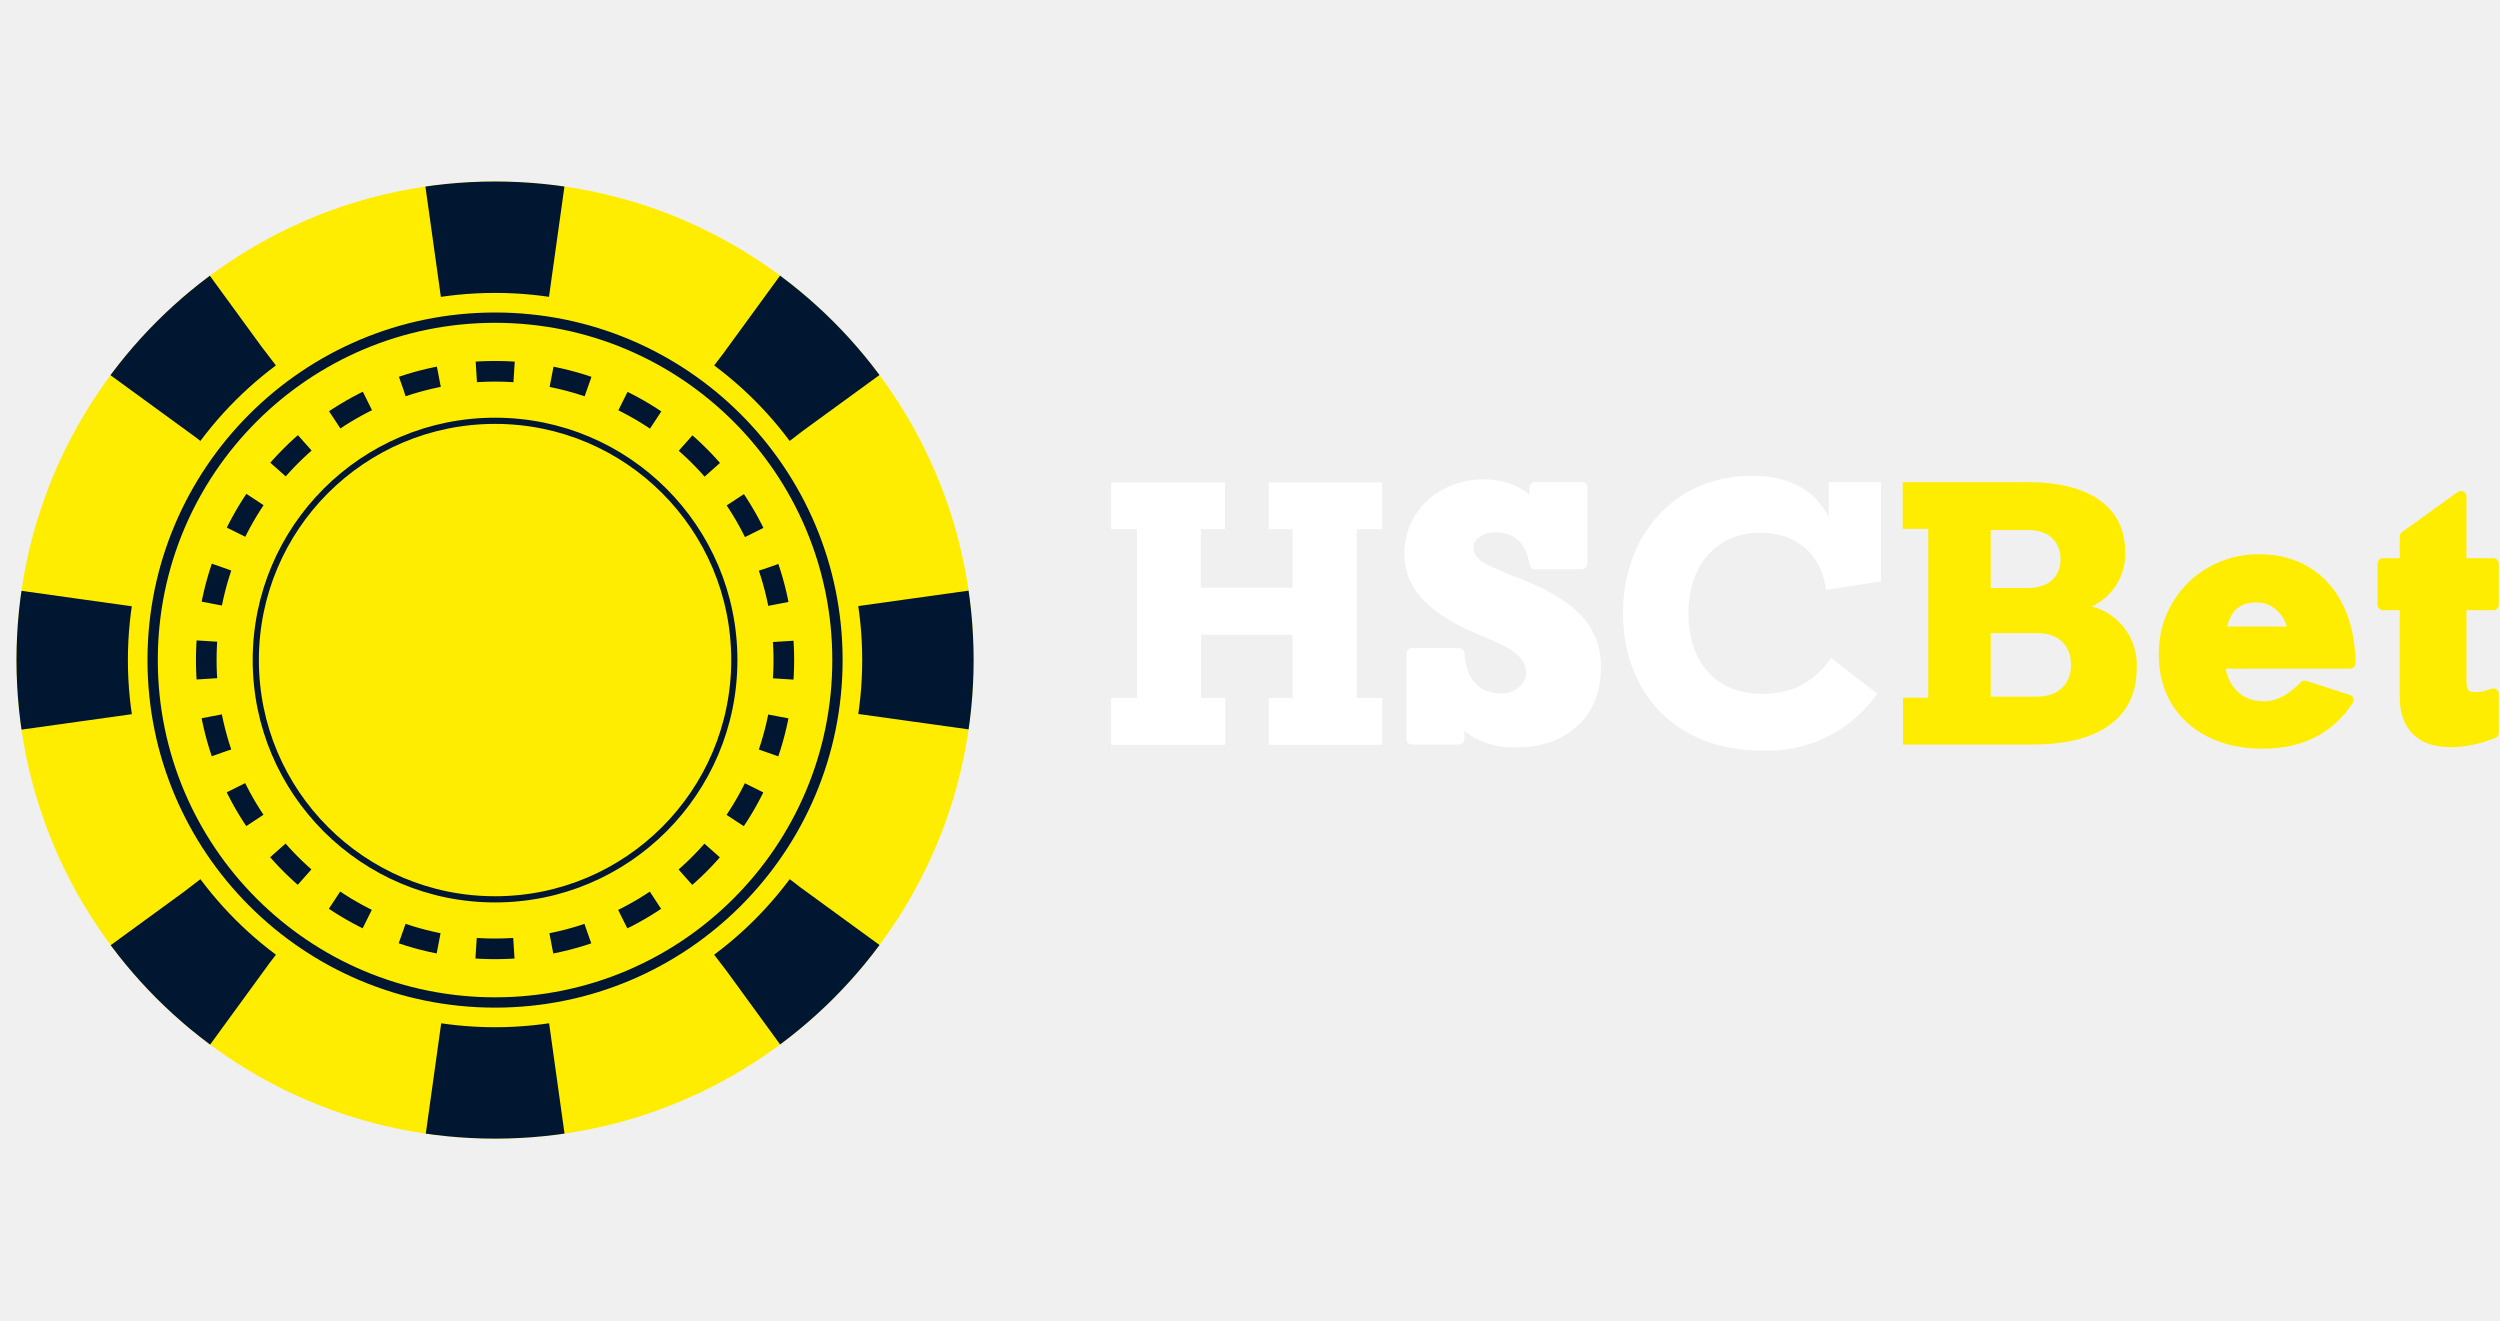
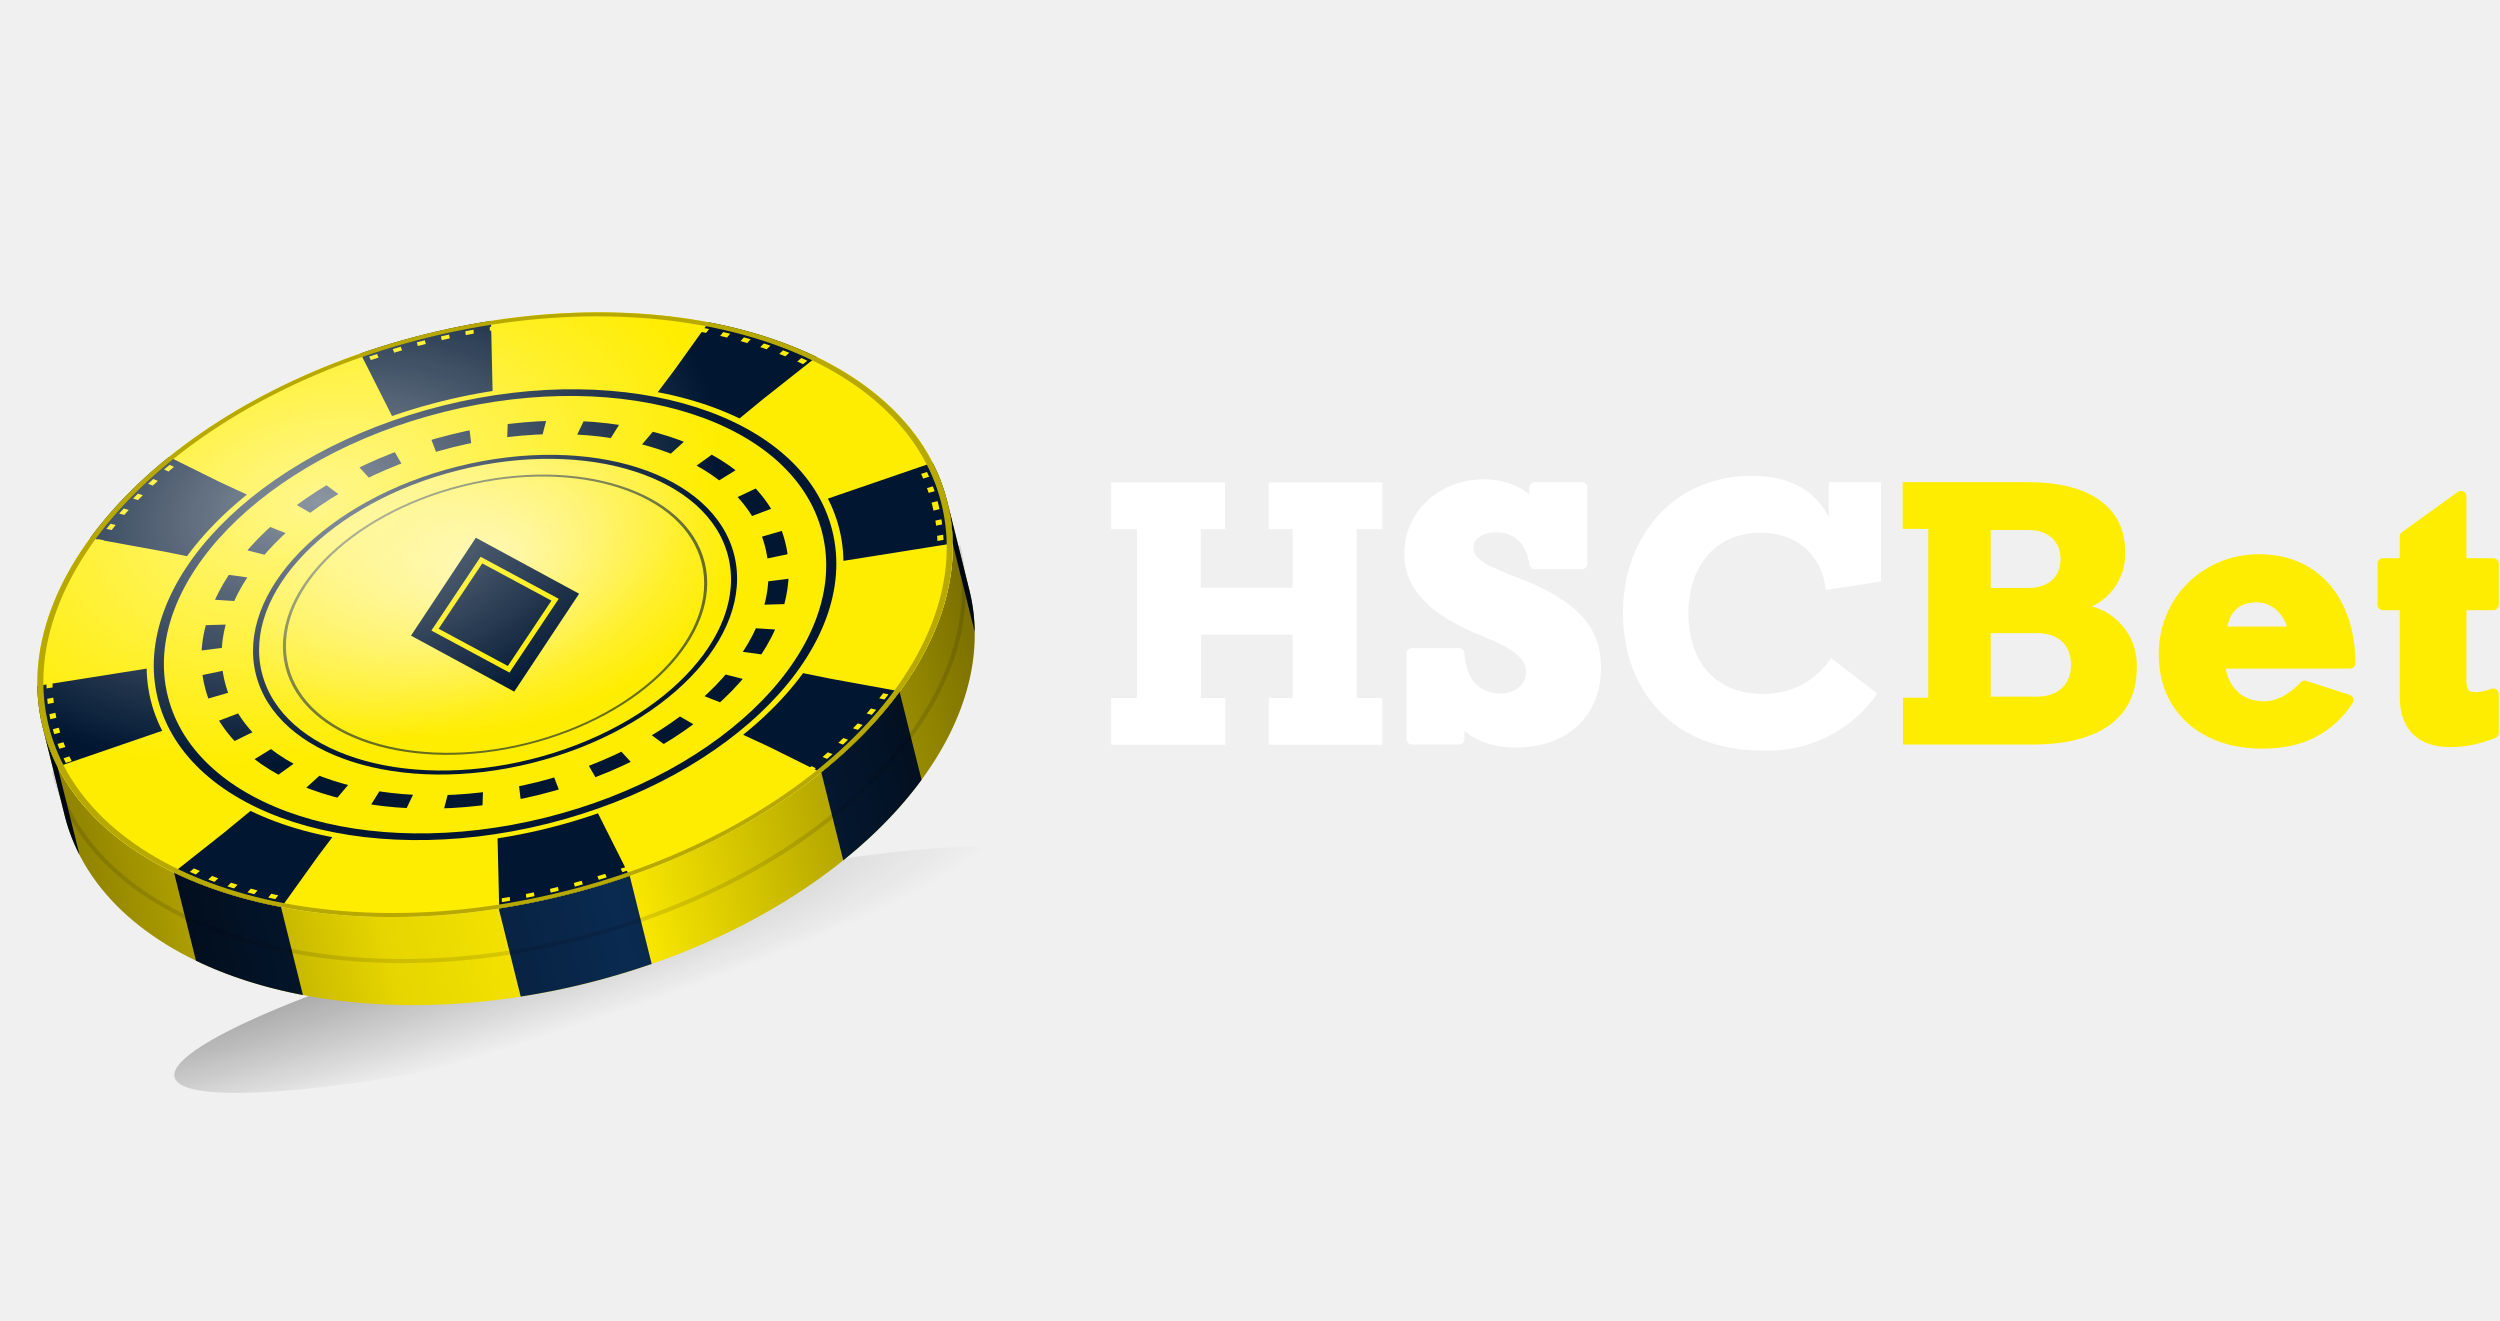
<svg xmlns="http://www.w3.org/2000/svg" width="909" height="480" viewBox="0 0 909 480" fill="none">
  <g transform="translate(0 60) scale(0.75)">
    <g id="icon">
-       <circle cx="240" cy="240" r="232" fill="#FFED00" />
-       <circle cx="240" cy="240" r="205" fill="none" stroke="#001631" stroke-width="54" stroke-dasharray="60 101.01" stroke-dashoffset="30" transform="rotate(-90 240 240)" />
-       <circle cx="240" cy="240" r="166" fill="none" stroke="#001631" stroke-width="5" />
-       <circle cx="240" cy="240" r="140" fill="none" stroke="#001631" stroke-width="10" stroke-dasharray="18.33 18.33" stroke-dashoffset="9.16" />
-       <circle cx="240" cy="240" r="116" fill="none" stroke="#001631" stroke-width="3" />
+       <defs>
+         <linearGradient id="chipSide" x1="-226" y1="0" x2="226" y2="0" gradientUnits="userSpaceOnUse">
+           <stop offset="0" stop-color="#8F8200" />
+           <stop offset="0.3" stop-color="#E6D500" />
+           <stop offset="0.55" stop-color="#FFED00" />
+           <stop offset="1" stop-color="#7A6F00" />
+         </linearGradient>
+         <linearGradient id="chipSideN" x1="-226" y1="0" x2="226" y2="0" gradientUnits="userSpaceOnUse">
+           <stop offset="0" stop-color="#000814" />
+           <stop offset="0.55" stop-color="#0A2A50" />
+           <stop offset="1" stop-color="#000814" />
+         </linearGradient>
+         <radialGradient id="chipGloss" cx="170" cy="120" r="330" gradientUnits="userSpaceOnUse">
+           <stop offset="0" stop-color="#FFFFFF" stop-opacity="0.55" />
+           <stop offset="0.6" stop-color="#FFFFFF" stop-opacity="0" />
+         </radialGradient>
+         <radialGradient id="chipInlay" cx="240" cy="200" r="130" gradientUnits="userSpaceOnUse">
+           <stop offset="0" stop-color="#FFF6A0" />
+           <stop offset="1" stop-color="#FFED00" />
+         </radialGradient>
+         <radialGradient id="chipShadow" cx="0" cy="0" r="1">
+           <stop offset="0" stop-color="#000000" stop-opacity="0.35" />
+           <stop offset="1" stop-color="#000000" stop-opacity="0" />
+         </radialGradient>
+       </defs>
+       <g transform="translate(240 218) rotate(-14)">
+         <ellipse cx="10" cy="180" rx="215" ry="30" fill="url(#chipShadow)" />
+         <path d="M226 0A226 140.12 0 0 1 -226 0L-226 44A226 140.12 0 0 0 226 44Z" fill="url(#chipSide)" />
+         <path d="M226.00 0.00 L225.99 1.27 L225.96 2.54 L225.92 3.82 L225.85 5.09 L225.77 6.36 L225.66 7.63 L225.54 8.90 L225.40 10.17 L225.25 11.44 L225.07 12.71 L224.87 13.97 L224.66 15.24 L224.43 16.50 L224.18 17.77 L223.91 19.03 L223.62 20.29 L223.62 64.29 L223.91 63.03 L224.18 61.77 L224.43 60.50 L224.66 59.24 L224.87 57.97 L225.07 56.71 L225.25 55.44 L225.40 54.17 L225.54 52.90 L225.66 51.63 L225.77 50.36 L225.85 49.09 L225.92 47.82 L225.96 46.54 L225.99 45.27 L226.00 44.00ZM181.26 83.69 L178.78 85.72 L176.24 87.72 L173.64 89.69 L170.98 91.63 L168.27 93.54 L165.50 95.42 L162.68 97.26 L159.81 99.08 L156.88 100.86 L153.90 102.61 L150.87 104.33 L147.78 106.01 L144.66 107.66 L141.48 109.27 L138.25 110.84 L134.98 112.38 L134.98 156.38 L138.25 154.84 L141.48 153.27 L144.66 151.66 L147.78 150.01 L150.87 148.33 L153.90 146.61 L156.88 144.86 L159.81 143.08 L162.68 141.26 L165.50 139.42 L168.27 137.54 L170.98 135.63 L173.64 133.69 L176.24 131.72 L178.78 129.72 L181.26 127.69ZM32.72 138.64 L28.66 138.99 L24.58 139.29 L20.50 139.54 L16.40 139.75 L12.31 139.91 L8.21 140.03 L4.10 140.10 L0.00 140.12 L-4.10 140.10 L-8.21 140.03 L-12.31 139.91 L-16.40 139.75 L-20.50 139.54 L-24.58 139.29 L-28.66 138.99 L-32.72 138.64 L-32.72 182.64 L-28.66 182.99 L-24.58 183.29 L-20.50 183.54 L-16.40 183.75 L-12.31 183.91 L-8.21 184.03 L-4.10 184.10 L0.00 184.12 L4.10 184.10 L8.21 184.03 L12.31 183.91 L16.40 183.75 L20.50 183.54 L24.58 183.29 L28.66 182.99 L32.72 182.64ZM-134.98 112.38 L-138.25 110.84 L-141.48 109.27 L-144.66 107.66 L-147.78 106.01 L-150.87 104.33 L-153.90 102.61 L-156.88 100.86 L-159.81 99.08 L-162.68 97.26 L-165.50 95.42 L-168.27 93.54 L-170.98 91.63 L-173.64 89.69 L-176.24 87.72 L-178.78 85.72 L-181.26 83.69 L-181.26 127.69 L-178.78 129.72 L-176.24 131.72 L-173.64 133.69 L-170.98 135.63 L-168.27 137.54 L-165.50 139.42 L-162.68 141.26 L-159.81 143.08 L-156.88 144.86 L-153.90 146.61 L-150.87 148.33 L-147.78 150.01 L-144.66 151.66 L-141.48 153.27 L-138.25 154.84 L-134.98 156.38ZM-223.62 20.29 L-223.91 19.03 L-224.18 17.77 L-224.43 16.50 L-224.66 15.24 L-224.87 13.97 L-225.07 12.71 L-225.25 11.44 L-225.40 10.17 L-225.54 8.90 L-225.66 7.63 L-225.77 6.36 L-225.85 5.09 L-225.92 3.82 L-225.96 2.54 L-225.99 1.27 L-226.00 0.00 L-226.00 44.00 L-225.99 45.27 L-225.96 46.54 L-225.92 47.82 L-225.85 49.09 L-225.77 50.36 L-225.66 51.63 L-225.54 52.90 L-225.40 54.17 L-225.25 55.44 L-225.07 56.71 L-224.87 57.97 L-224.66 59.24 L-224.43 60.50 L-224.18 61.77 L-223.91 63.03 L-223.62 64.29Z" fill="url(#chipSideN)" />
+         <path d="M226 22.0A226 140.12 0 0 1 -226 22.0" fill="none" stroke="#000000" stroke-opacity="0.12" stroke-width="2" />
+         <g transform="scale(1 0.62) translate(-240 -240)">
+           <circle cx="240" cy="240" r="226" fill="#FFED00" />
+           <circle cx="240" cy="240" r="199" fill="none" stroke="#001631" stroke-width="54" stroke-dasharray="57.83 98.47" stroke-dashoffset="28.91" transform="rotate(-90 240 240)" />
+           <circle cx="240" cy="240" r="220" fill="none" stroke="#FFED00" stroke-width="3" stroke-dasharray="4 8" />
+           <circle cx="240" cy="240" r="166" fill="none" stroke="#001631" stroke-width="5" />
+           <circle cx="240" cy="240" r="140" fill="none" stroke="#001631" stroke-width="10" stroke-dasharray="18.33 18.33" stroke-dashoffset="9.16" />
+           <circle cx="240" cy="240" r="118" fill="url(#chipInlay)" stroke="#001631" stroke-width="3" />
+           <circle cx="240" cy="240" r="104" fill="none" stroke="#001631" stroke-width="1.5" stroke-opacity="0.6" />
+           <path d="M240 178L282 240L240 302L198 240Z" fill="#001631" />
+           <path d="M240 196L270 240L240 284L210 240Z" fill="none" stroke="#FFED00" stroke-width="3" />
+           <circle cx="240" cy="240" r="226" fill="url(#chipGloss)" />
+           <circle cx="240" cy="240" r="224.5" fill="none" stroke="#B8A900" stroke-width="3" />
+         </g>
+       </g>
    </g>
  </g>
  <path d="M461.3 253.8H470V230.8H436.7V253.8H445.5V270.8H404V253.8H413.4V192.4H404V175.4H445.4V192.4H436.6V213.7H470V192.4H461.3V175.4H502.6V192.4H493.3V253.8H502.6V270.8H461.3V253.8Z" fill="#FFFFFF" fill-rule="evenodd" />
  <path transform="translate(510.60 0)" d="M47.5 184.88V177.3H64.58V204.96H47.5Q46.43 198.29 42.73 194.92Q39.03 191.55 33.16 191.55Q29.02 191.55 26.08 193.68Q23.15 195.8 23.15 199.01Q23.15 201.86 25.02 203.93Q26.88 205.99 29.82 207.41Q32.76 208.84 38.63 211.2L42.7 212.78Q55.97 218 62.74 225.03Q69.52 232.07 69.52 242.62Q69.52 255.17 61.58 262.48Q53.64 269.79 40.23 269.79Q27.15 269.79 19.88 260.88V268.7H2.8V237.65H19.88Q20.41 245.71 24.45 249.93Q28.49 254.14 35.36 254.14Q39.96 254.14 43.13 251.29Q46.3 248.44 46.3 244.38Q46.3 240.26 42.66 236.83Q39.03 233.4 30.29 229.94Q15.41 224 8.7 217.15Q2 210.29 2 201.38Q2 194.4 5.54 188.64Q9.07 182.88 15.31 179.57Q21.55 176.27 28.89 176.27Q34.76 176.27 39.56 178.45Q44.36 180.64 47.5 184.88Z" fill="#FFFFFF" stroke="#FFFFFF" stroke-width="4" stroke-linejoin="round" />
  <path d="M590.12 223C590.12 194.2 609.22 173 636.92 173C649.92 173 659.72 177.7 664.92 188V175.3H683.92V211.4L663.92 214.5C662.32 201.3 652.92 193.7 640.12 193.7C624.52 193.7 613.92 205 613.92 223C613.92 241 624.02 252.3 640.92 252.3C651.32 252.3 659.62 248.1 665.82 239.3L682.62 252.2C677.91 258.94 671.56 264.37 664.18 267.99C656.8 271.61 648.63 273.3 640.42 272.9C609.22 272.9 590.12 251.8 590.12 223Z" fill="#FFFFFF" fill-rule="evenodd" />
  <path d="M691.92 253.7H701.12V192.3H691.82V175.3H737.22C759.72 175.3 772.72 184.3 772.72 200.7C772.87 204.82 771.8 208.9 769.65 212.42C767.5 215.94 764.35 218.75 760.62 220.5C765.51 221.8 769.8 224.75 772.77 228.85C775.74 232.95 777.2 237.95 776.92 243C776.92 261.6 762.32 270.7 739.42 270.7H691.92V253.7ZM749.22 203.3C749.22 209.8 744.72 213.8 737.42 213.8H723.82V192.7H737.42C744.72 192.7 749.22 196.8 749.22 203.3ZM753.02 241.8C753.02 248.3 748.82 253.3 740.62 253.3H723.82V230.2H740.62C748.62 230.2 753.02 234.7 753.02 241.8Z" fill="#FFED00" fill-rule="evenodd" />
  <path transform="translate(784.92 0)" d="M69.56 241.1H22.01Q22.74 248.44 27.08 252.72Q31.42 256.99 38.27 256.99Q45.85 256.99 53.07 249.47L68.84 254.57Q63.62 262.39 55.92 266.3Q48.22 270.22 37.66 270.22Q27.11 270.22 19.01 266.24Q10.92 262.27 6.46 254.99Q2 247.71 2 237.89Q2 228.19 6.64 220.3Q11.28 212.42 19.19 207.96Q27.11 203.5 36.39 203.5Q46.46 203.5 53.92 208.14Q61.38 212.78 65.41 221.3Q69.44 229.82 69.56 241.1ZM35.42 217.03Q29.96 217.03 26.65 220.18Q23.35 223.33 22.5 229.82H49.06Q48.22 224.12 44.42 220.57Q40.63 217.03 35.42 217.03Z" fill="#FFED00" stroke="#FFED00" stroke-width="4" stroke-linejoin="round" />
  <path transform="translate(864.48 0)" d="M42.09 204.96V219.88H30.32V247.71Q30.32 250.69 31.48 252.17Q32.63 253.66 35.78 253.66Q38.39 253.66 42.09 252.32V266.46Q33.9 269.67 26.68 269.67Q18.38 269.67 14.22 265.46Q10.07 261.24 10.07 253.54V219.88H2V204.96H10.07V195.07L30.32 180.51V204.96Z" fill="#FFED00" stroke="#FFED00" stroke-width="4" stroke-linejoin="round" />
</svg>
